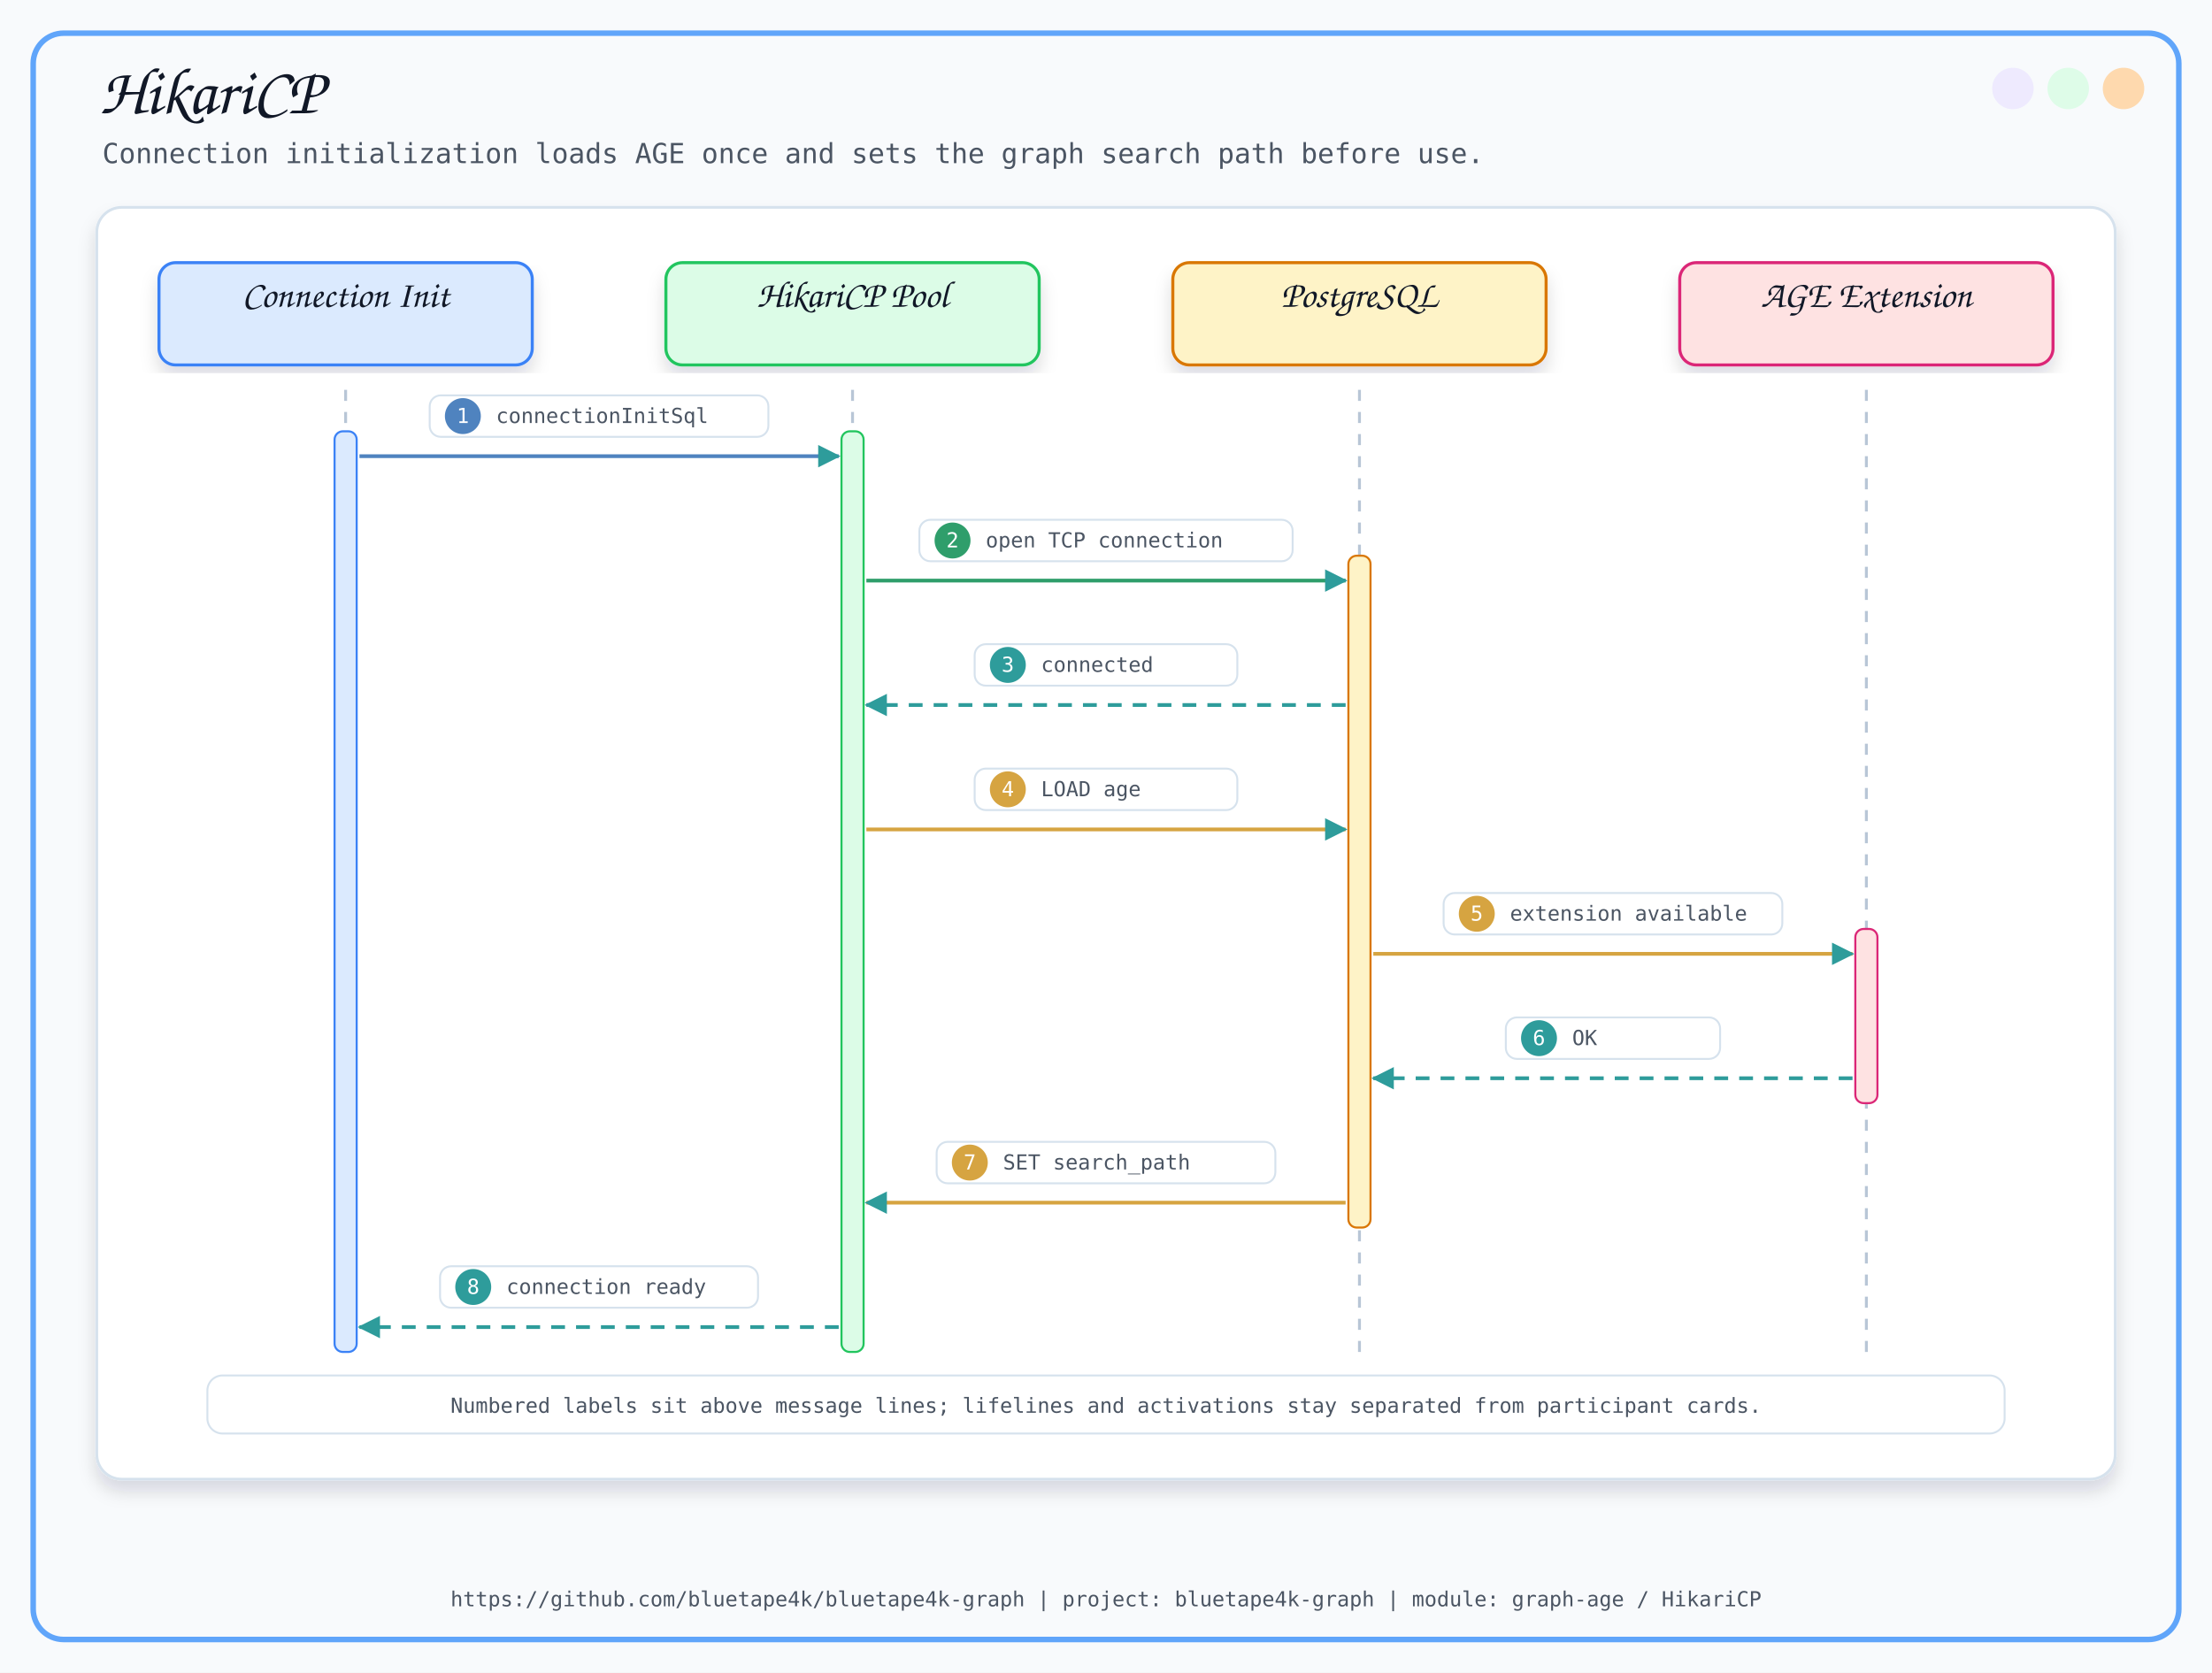
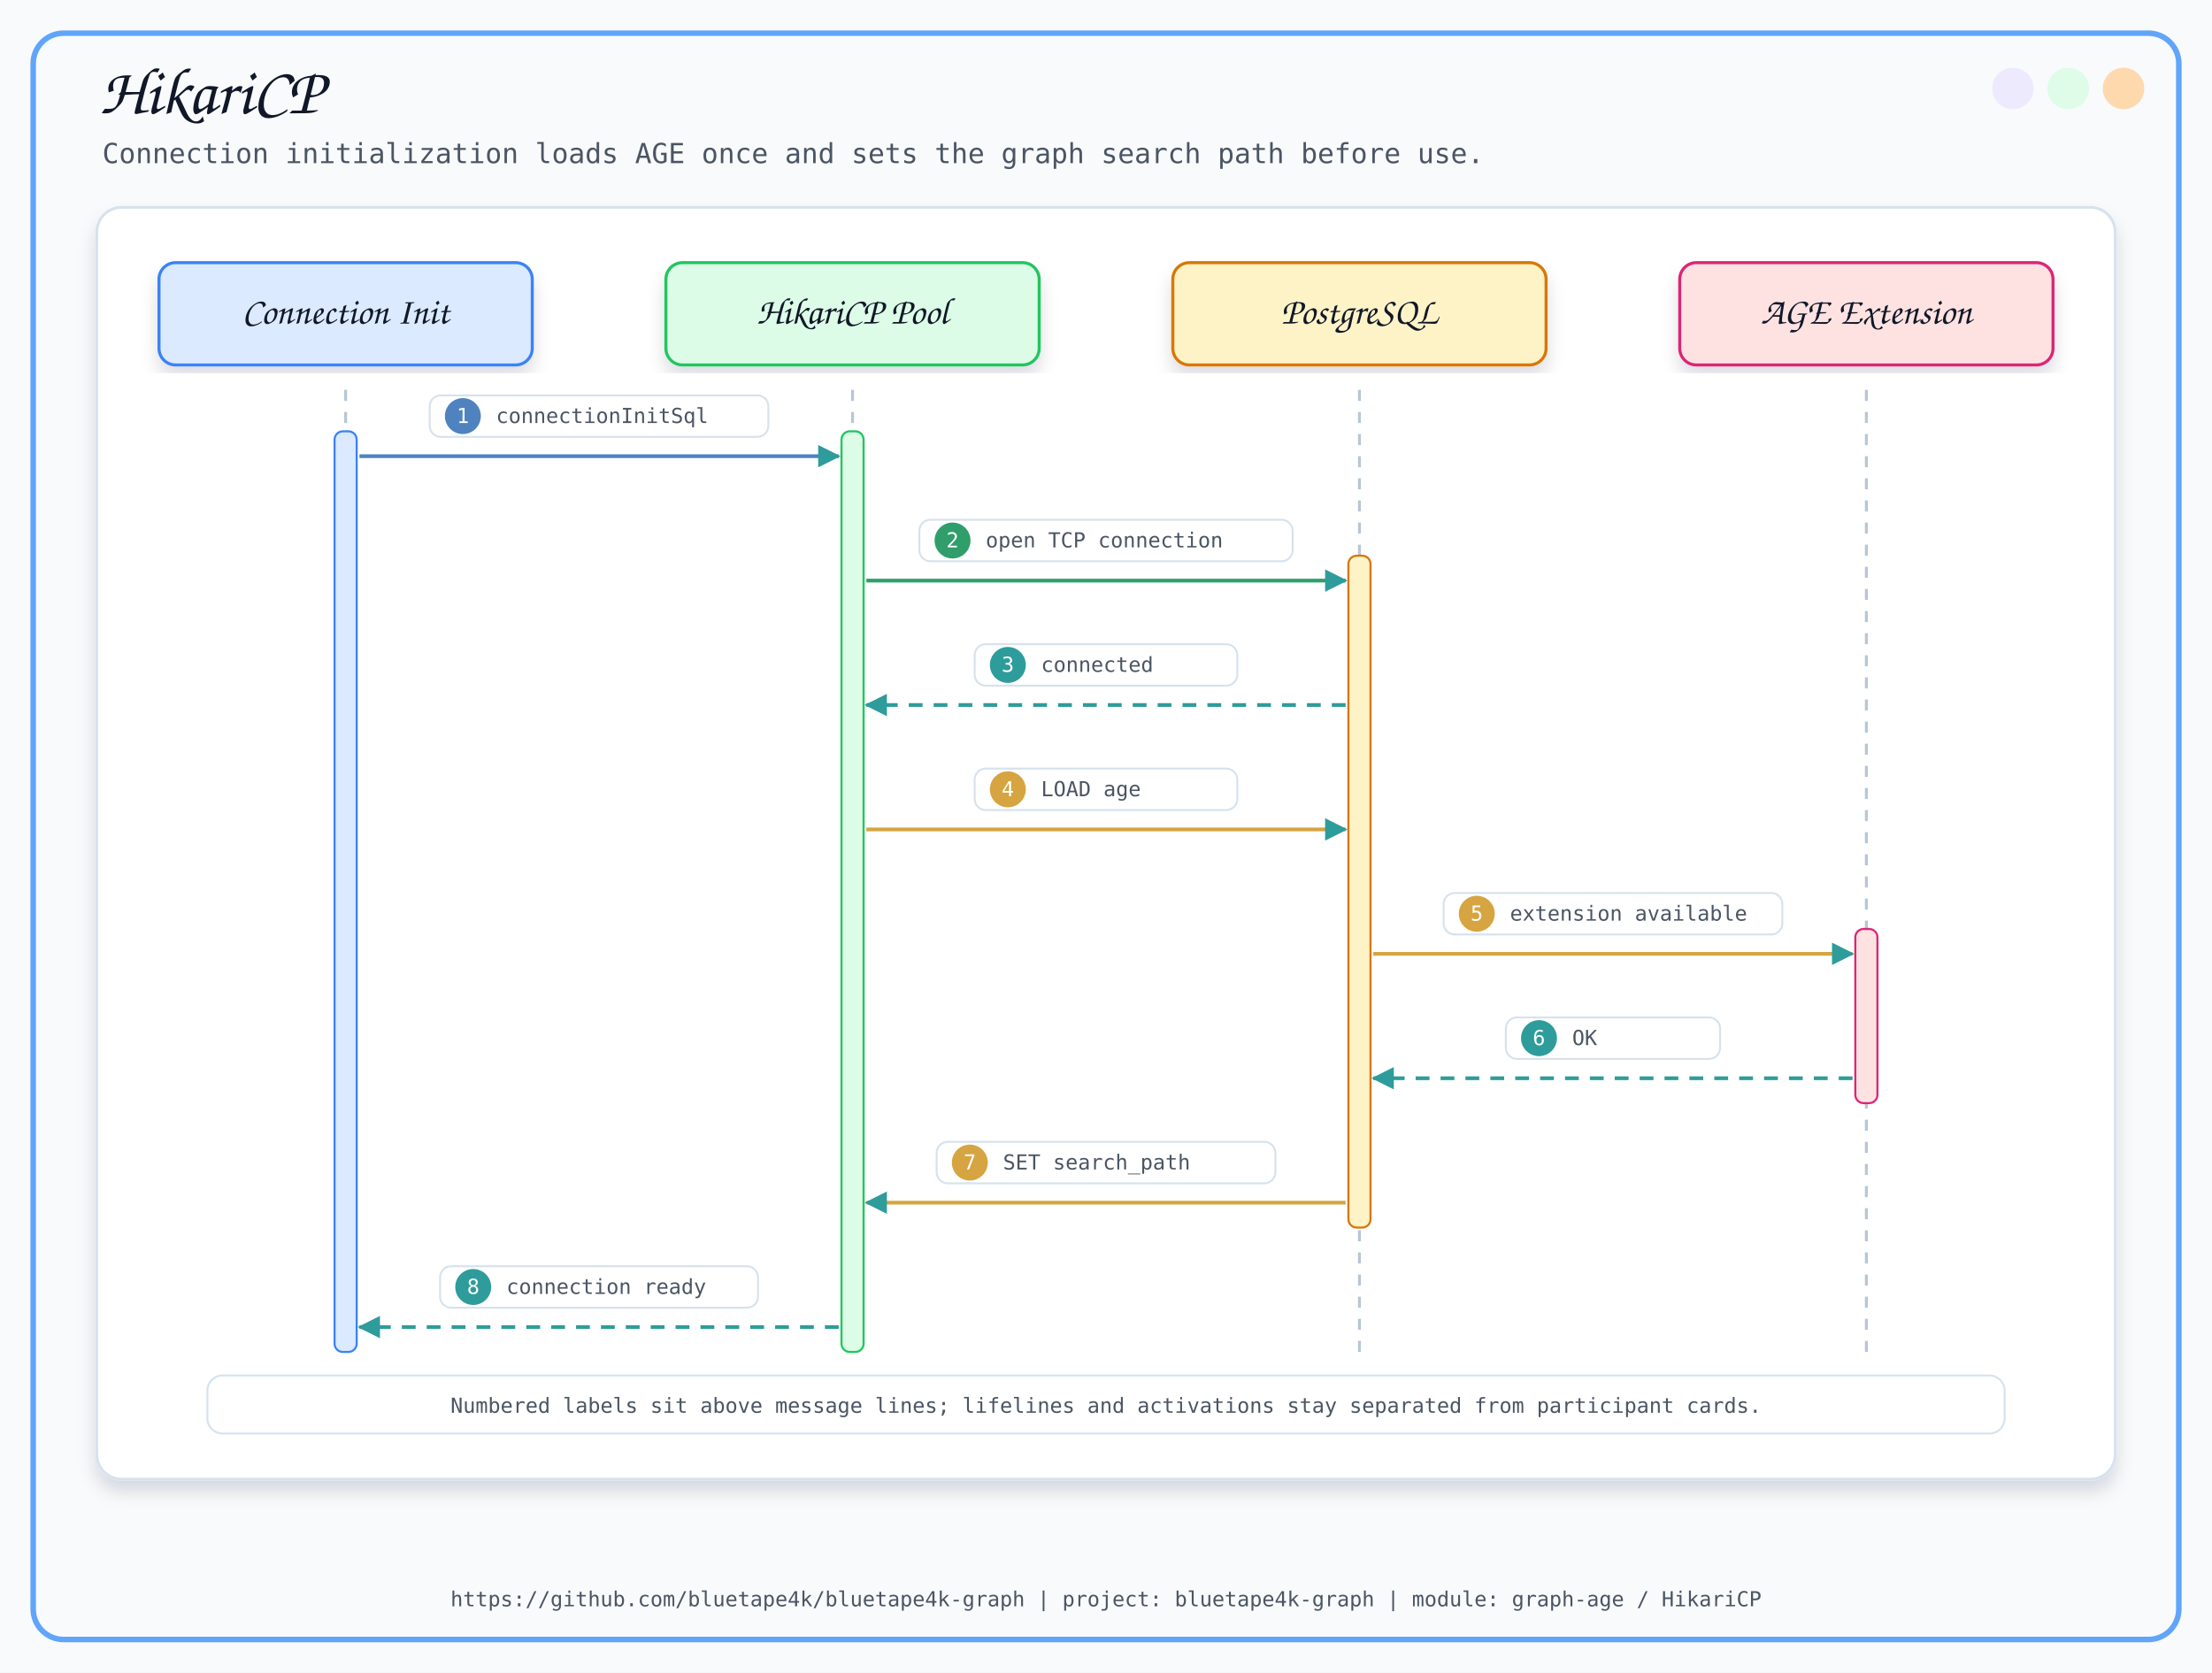
<svg xmlns="http://www.w3.org/2000/svg" width="1600" height="1210" viewBox="0 0 1600 1210">
  <defs>
    <filter id="softShadow" x="-8%" y="-8%" width="116%" height="116%">
      <feDropShadow dx="0" dy="8" stdDeviation="6" flood-color="#0F172A" flood-opacity="0.14" />
    </filter>
    <marker id="arrow" viewBox="0 0 10 10" refX="9" refY="5" markerWidth="8" markerHeight="8" orient="auto-start-reverse">
      <path d="M 0 0 L 10 5 L 0 10 z" fill="#2563EB" />
    </marker>
  </defs>
  <style>
      .title { font-family: 'Architects Daughter', cursive; font-size: 48px; fill: #111827; }
      .subtitle { font-family: 'Comic Mono', monospace; font-size: 20px; fill: #4B5563; }
      .label { font-family: 'Architects Daughter', cursive; font-size: 27px; fill: #111827; }
      .small { font-family: 'Comic Mono', monospace; font-size: 18px; fill: #374151; }
      .tiny { font-family: 'Comic Mono', monospace; font-size: 15px; fill: #4B5563; }
      .card { filter: url(#softShadow); }
      .line { stroke: #2563EB; stroke-width: 3; fill: none; marker-end: url(#arrow); }
      .thin { stroke: #60A5FA; stroke-width: 2; fill: none; marker-end: url(#arrow); }
      .dash { stroke: #64748B; stroke-width: 2; stroke-dasharray: 8 8; fill: none; marker-end: url(#arrow); }
    </style>
  <defs>
    <marker id="seqArrow" markerWidth="6" markerHeight="6" refX="5.5" refY="3" orient="auto" markerUnits="strokeWidth">
      <path d="M 0 0 L 6 3 L 0 6 z" fill="#2E9C9B" />
    </marker>
  </defs>
  <rect x="0" y="0" width="1600" height="1210" fill="#F8FAFC" />
  <rect x="24" y="24" width="1552" height="1162" rx="22" fill="none" stroke="#60A5FA" stroke-width="4" />
  <circle cx="1536" cy="64" r="15" fill="#FED7AA" opacity="0.95" />
  <circle cx="1496" cy="64" r="15" fill="#DCFCE7" opacity="0.95" />
  <circle cx="1456" cy="64" r="15" fill="#EDE9FE" opacity="0.95" />
  <text x="72" y="82" class="title">HikariCP</text>
  <text x="74" y="118" class="subtitle">Connection initialization loads AGE once and sets the graph search path before use.</text>
  <text x="800.0" y="1162" text-anchor="middle" class="tiny">https://github.com/bluetape4k/bluetape4k-graph | project: bluetape4k-graph | module: graph-age / HikariCP</text>
  <rect x="70" y="150" width="1460" height="920" rx="18" fill="#FFFFFF" stroke="#D6E2ED" stroke-width="2" filter="url(#softShadow)" />
  <rect x="115.0" y="190" width="270" height="74" rx="12" fill="#DBEAFE" stroke="#3B82F6" stroke-width="2.2" filter="url(#softShadow)" />
-   <text x="250.0" y="222" text-anchor="middle" class="label">Connection Init</text>
+   <text x="250.0" y="227" text-anchor="middle" dominant-baseline="middle" class="label">Connection Init</text>
  <line x1="250.0" y1="282" x2="250.0" y2="978" stroke="#B8C6D6" stroke-width="2.1" stroke-dasharray="8 8" />
  <rect x="481.667" y="190" width="270" height="74" rx="12" fill="#DCFCE7" stroke="#22C55E" stroke-width="2.2" filter="url(#softShadow)" />
-   <text x="616.667" y="222" text-anchor="middle" class="label">HikariCP Pool</text>
+   <text x="616.667" y="227" text-anchor="middle" dominant-baseline="middle" class="label">HikariCP Pool</text>
  <line x1="616.667" y1="282" x2="616.667" y2="978" stroke="#B8C6D6" stroke-width="2.1" stroke-dasharray="8 8" />
  <rect x="848.333" y="190" width="270" height="74" rx="12" fill="#FEF3C7" stroke="#D97706" stroke-width="2.2" filter="url(#softShadow)" />
-   <text x="983.333" y="222" text-anchor="middle" class="label">PostgreSQL</text>
+   <text x="983.333" y="227" text-anchor="middle" dominant-baseline="middle" class="label">PostgreSQL</text>
  <line x1="983.333" y1="282" x2="983.333" y2="978" stroke="#B8C6D6" stroke-width="2.1" stroke-dasharray="8 8" />
  <rect x="1215.0" y="190" width="270" height="74" rx="12" fill="#FEE2E2" stroke="#DB2777" stroke-width="2.2" filter="url(#softShadow)" />
-   <text x="1350.0" y="222" text-anchor="middle" class="label">AGE Extension</text>
+   <text x="1350.0" y="227" text-anchor="middle" dominant-baseline="middle" class="label">AGE Extension</text>
  <line x1="1350.0" y1="282" x2="1350.0" y2="978" stroke="#B8C6D6" stroke-width="2.1" stroke-dasharray="8 8" />
  <rect x="242.0" y="312" width="16" height="666" rx="6" fill="#DBEAFE" stroke="#3B82F6" stroke-width="1.5" />
  <rect x="608.667" y="312" width="16" height="666" rx="6" fill="#DCFCE7" stroke="#22C55E" stroke-width="1.5" />
  <rect x="975.333" y="402" width="16" height="486" rx="6" fill="#FEF3C7" stroke="#D97706" stroke-width="1.5" />
  <rect x="1342.0" y="672" width="16" height="126" rx="6" fill="#FEE2E2" stroke="#DB2777" stroke-width="1.5" />
  <line x1="260.0" y1="330" x2="606.667" y2="330" stroke="#4F83BF" stroke-width="2.7" marker-end="url(#seqArrow)" />
  <rect x="310.8" y="286" width="245" height="30" rx="8" fill="#FFFFFF" stroke="#D6E2ED" stroke-width="1.4" />
  <circle cx="334.8" cy="301" r="13" fill="#4F83BF" />
  <text x="334.8" y="306" text-anchor="middle" class="tiny" style="fill:#FFFFFF">1</text>
  <text x="358.8" y="306" class="tiny">connectionInitSql</text>
  <line x1="626.667" y1="420" x2="973.333" y2="420" stroke="#2F9E6B" stroke-width="2.7" marker-end="url(#seqArrow)" />
  <rect x="665.0" y="376" width="270" height="30" rx="8" fill="#FFFFFF" stroke="#D6E2ED" stroke-width="1.4" />
  <circle cx="689.0" cy="391" r="13" fill="#2F9E6B" />
  <text x="689.0" y="396" text-anchor="middle" class="tiny" style="fill:#FFFFFF">2</text>
  <text x="713.0" y="396" class="tiny">open TCP connection</text>
  <line x1="973.333" y1="510" x2="626.667" y2="510" stroke="#2E9C9B" stroke-width="2.7" stroke-dasharray="10 8" marker-end="url(#seqArrow)" />
  <rect x="705.0" y="466" width="190" height="30" rx="8" fill="#FFFFFF" stroke="#D6E2ED" stroke-width="1.4" />
  <circle cx="729.0" cy="481" r="13" fill="#2E9C9B" />
  <text x="729.0" y="486" text-anchor="middle" class="tiny" style="fill:#FFFFFF">3</text>
  <text x="753.0" y="486" class="tiny">connected</text>
  <line x1="626.667" y1="600" x2="973.333" y2="600" stroke="#D6A441" stroke-width="2.7" marker-end="url(#seqArrow)" />
  <rect x="705.0" y="556" width="190" height="30" rx="8" fill="#FFFFFF" stroke="#D6E2ED" stroke-width="1.4" />
  <circle cx="729.0" cy="571" r="13" fill="#D6A441" />
  <text x="729.0" y="576" text-anchor="middle" class="tiny" style="fill:#FFFFFF">4</text>
  <text x="753.0" y="576" class="tiny">LOAD age</text>
  <line x1="993.333" y1="690" x2="1340.0" y2="690" stroke="#D6A441" stroke-width="2.7" marker-end="url(#seqArrow)" />
  <rect x="1044.2" y="646" width="245" height="30" rx="8" fill="#FFFFFF" stroke="#D6E2ED" stroke-width="1.4" />
  <circle cx="1068.2" cy="661" r="13" fill="#D6A441" />
  <text x="1068.2" y="666" text-anchor="middle" class="tiny" style="fill:#FFFFFF">5</text>
  <text x="1092.2" y="666" class="tiny">extension available</text>
  <line x1="1340.0" y1="780" x2="993.333" y2="780" stroke="#2E9C9B" stroke-width="2.7" stroke-dasharray="10 8" marker-end="url(#seqArrow)" />
  <rect x="1089.2" y="736" width="155" height="30" rx="8" fill="#FFFFFF" stroke="#D6E2ED" stroke-width="1.4" />
  <circle cx="1113.2" cy="751" r="13" fill="#2E9C9B" />
  <text x="1113.2" y="756" text-anchor="middle" class="tiny" style="fill:#FFFFFF">6</text>
  <text x="1137.2" y="756" class="tiny">OK</text>
  <line x1="973.333" y1="870" x2="626.667" y2="870" stroke="#D6A441" stroke-width="2.7" marker-end="url(#seqArrow)" />
  <rect x="677.5" y="826" width="245" height="30" rx="8" fill="#FFFFFF" stroke="#D6E2ED" stroke-width="1.4" />
  <circle cx="701.5" cy="841" r="13" fill="#D6A441" />
  <text x="701.5" y="846" text-anchor="middle" class="tiny" style="fill:#FFFFFF">7</text>
  <text x="725.5" y="846" class="tiny">SET search_path</text>
  <line x1="606.667" y1="960" x2="260.0" y2="960" stroke="#2E9C9B" stroke-width="2.7" stroke-dasharray="10 8" marker-end="url(#seqArrow)" />
  <rect x="318.3" y="916" width="230" height="30" rx="8" fill="#FFFFFF" stroke="#D6E2ED" stroke-width="1.4" />
  <circle cx="342.3" cy="931" r="13" fill="#2E9C9B" />
  <text x="342.3" y="936" text-anchor="middle" class="tiny" style="fill:#FFFFFF">8</text>
  <text x="366.3" y="936" class="tiny">connection ready</text>
  <rect x="150" y="995" width="1300" height="42" rx="11" fill="#FFFFFF" stroke="#D6E2ED" stroke-width="1.4" />
  <text x="800.0" y="1022" text-anchor="middle" class="tiny">Numbered labels sit above message lines; lifelines and activations stay separated from participant cards.</text>
</svg>
